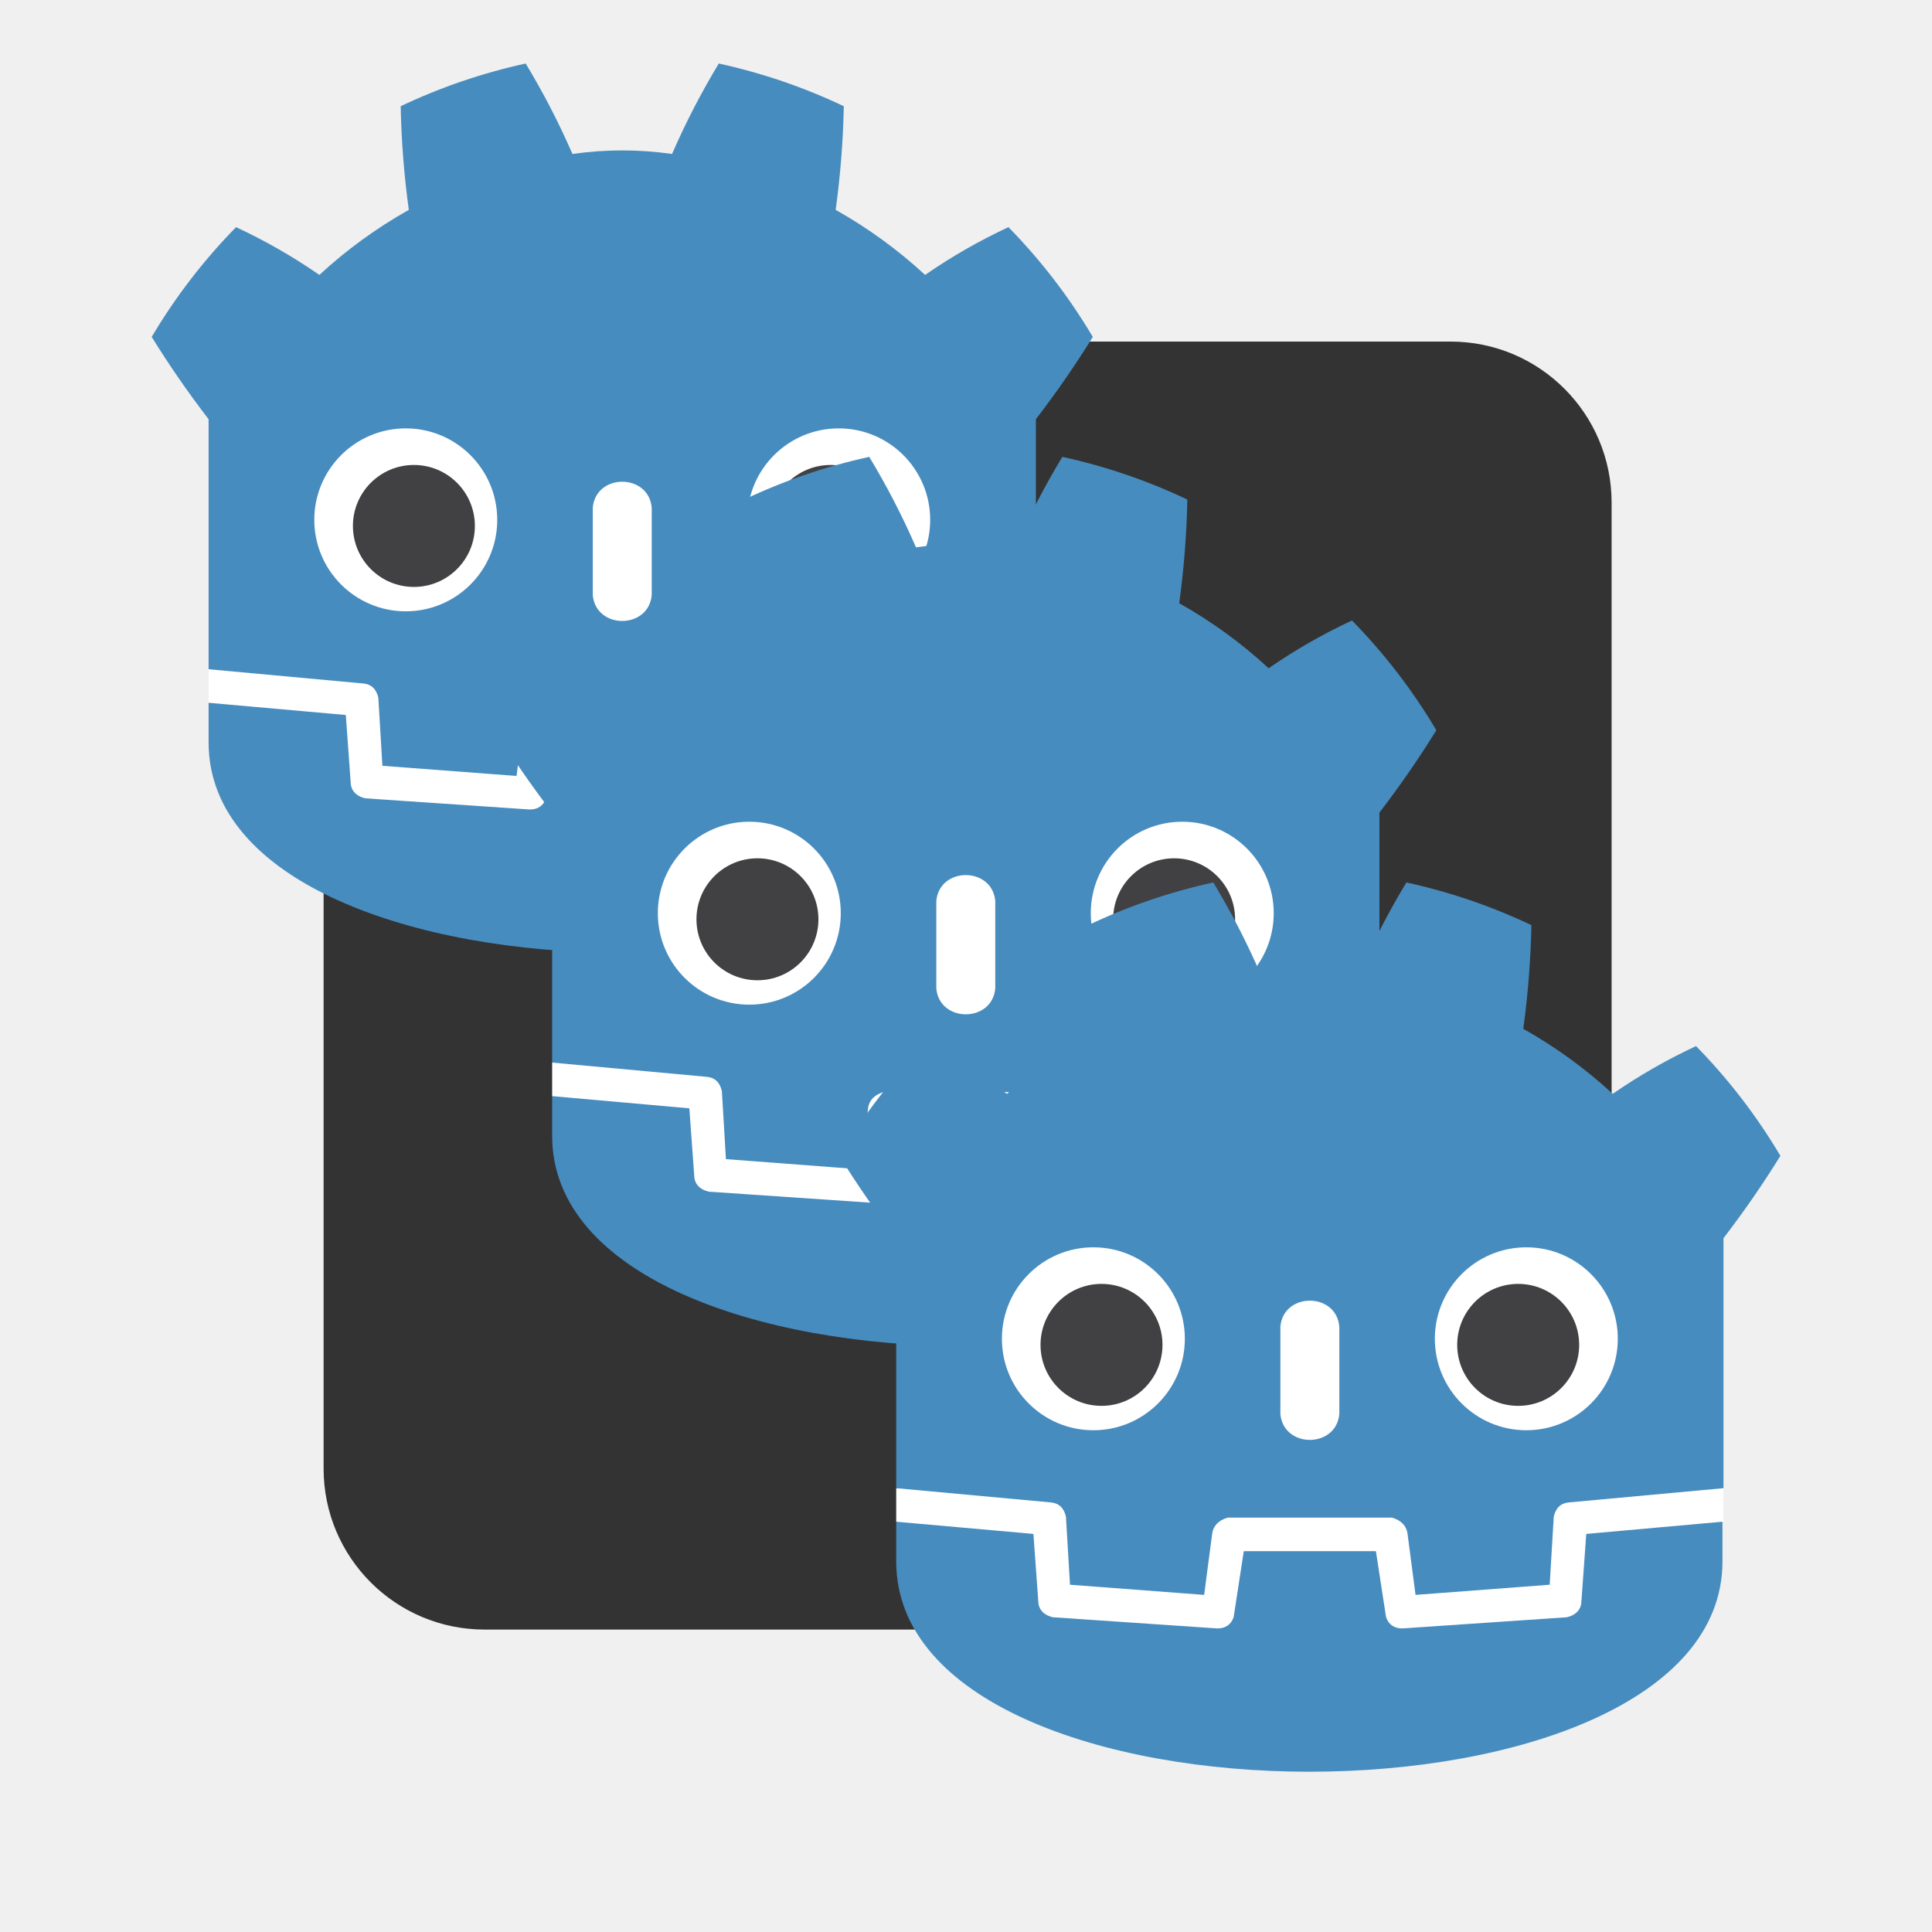
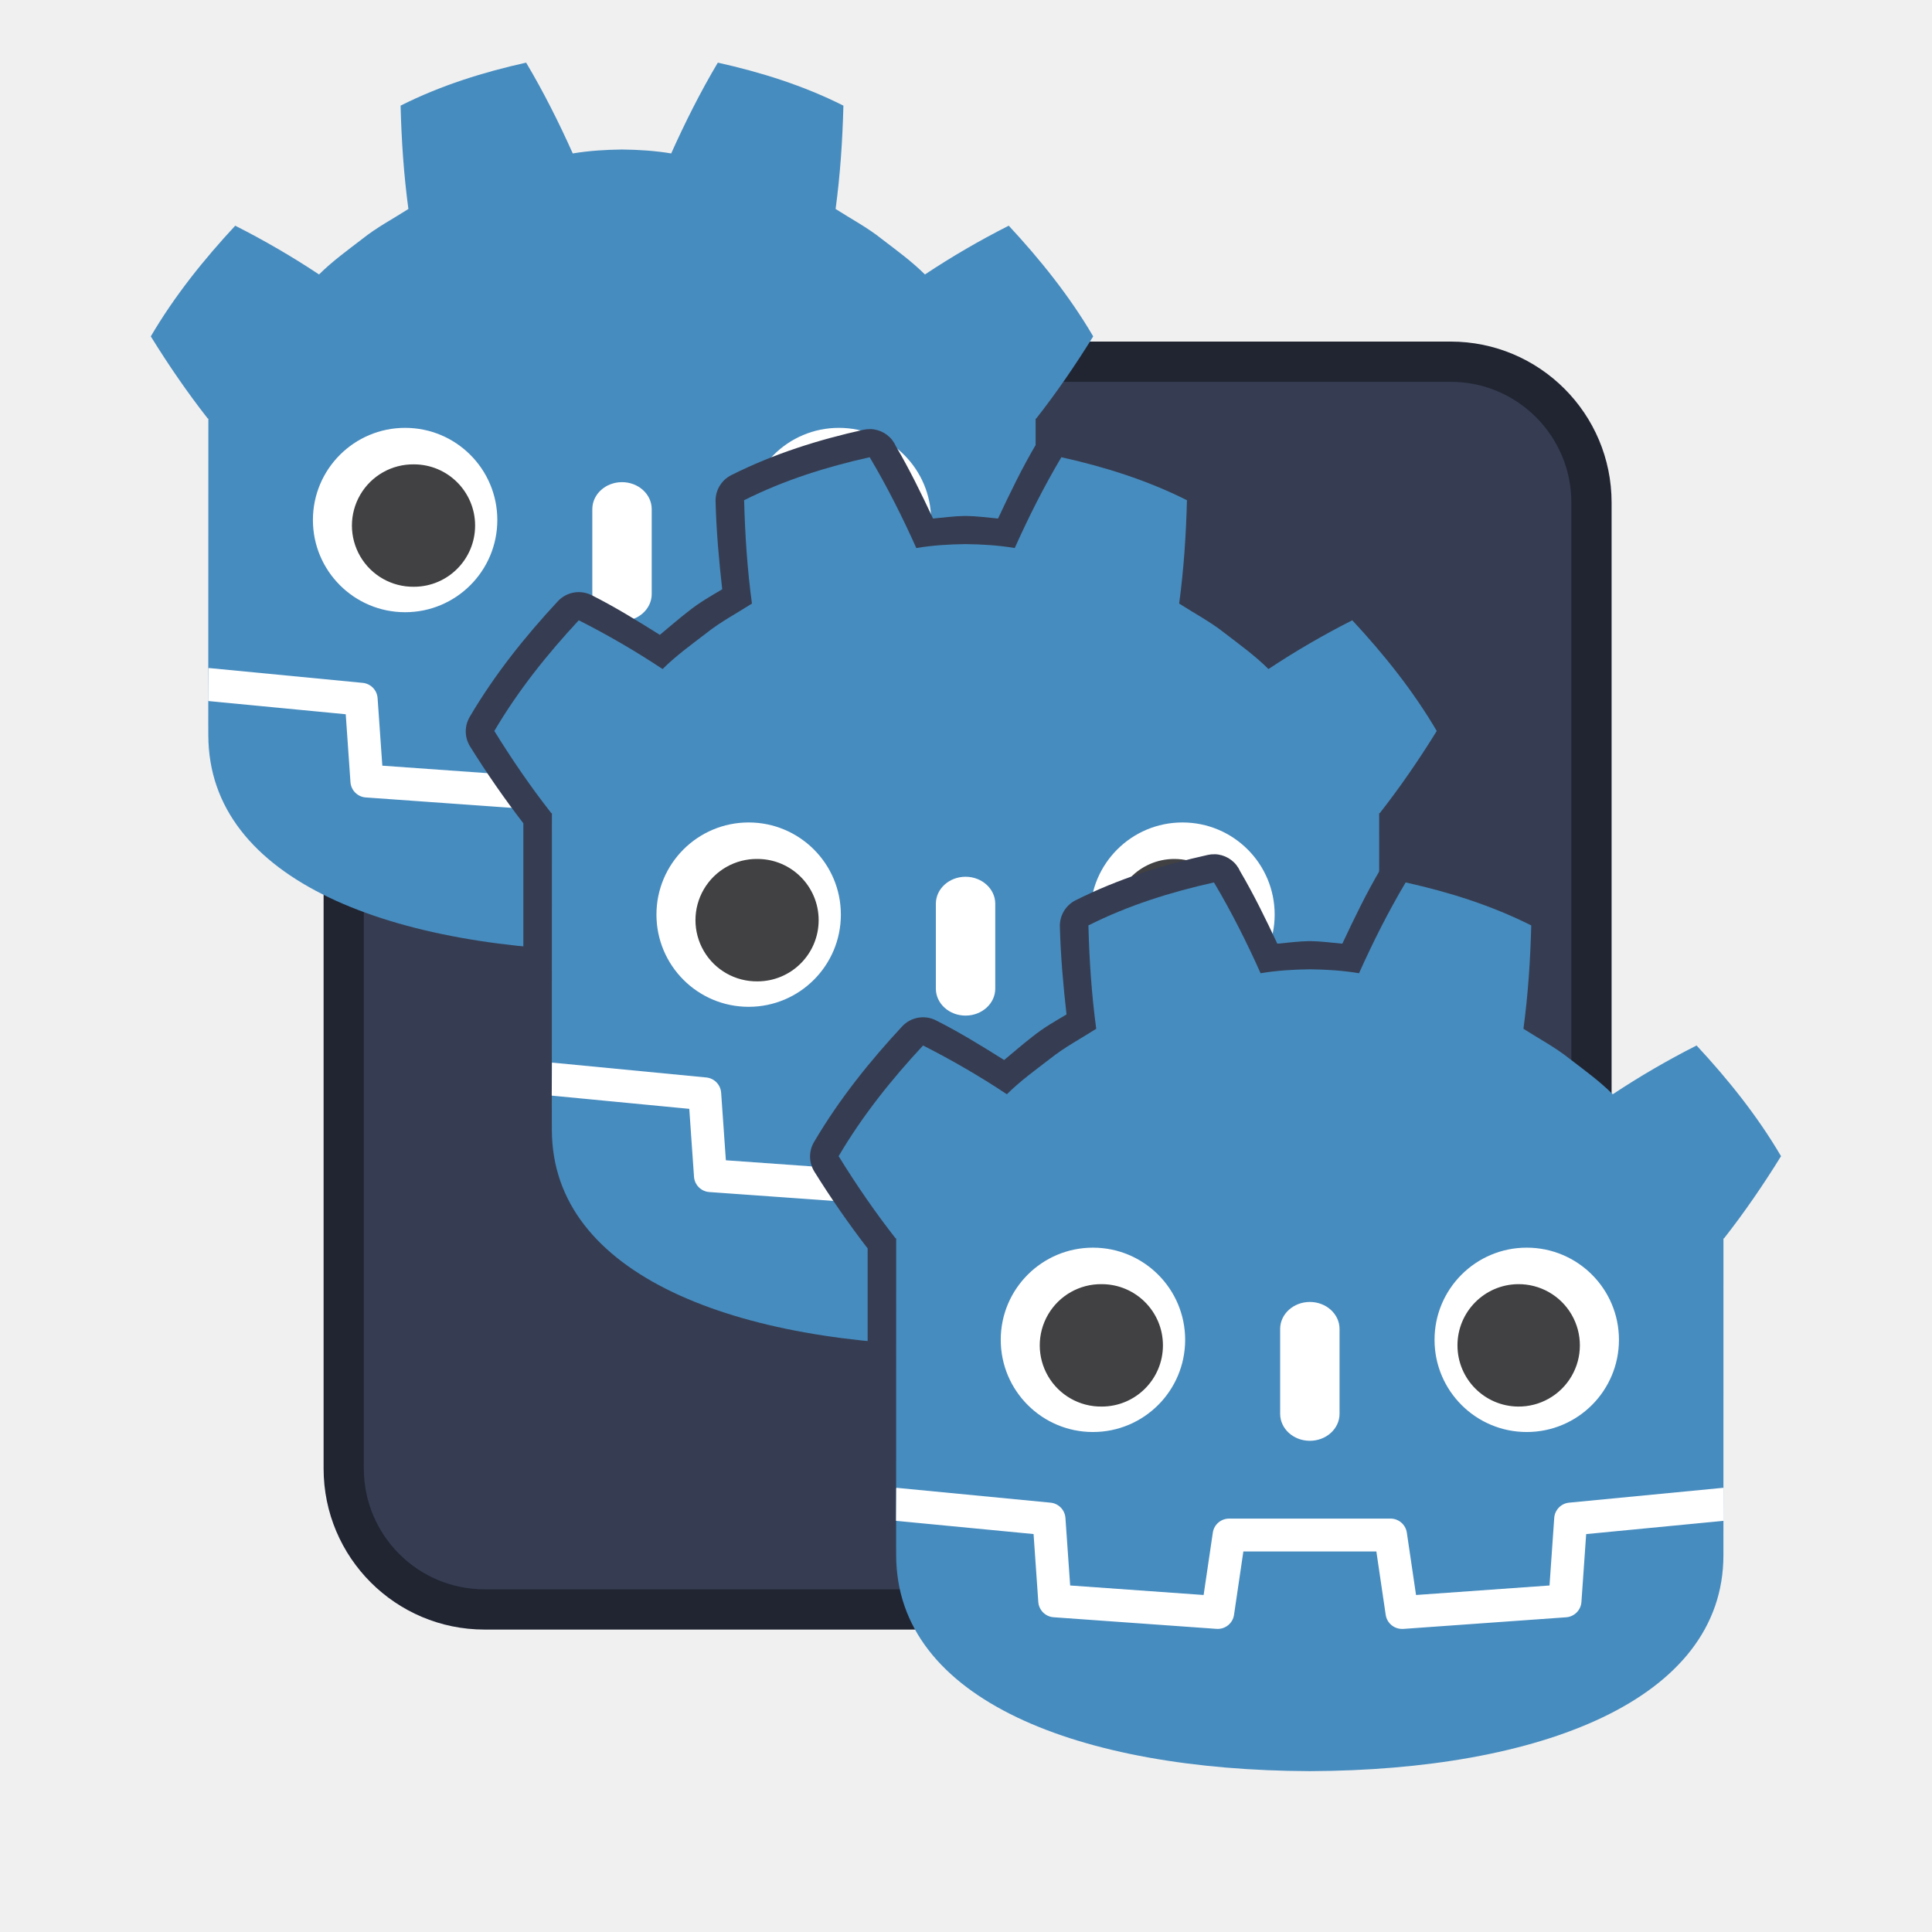
- <svg xmlns="http://www.w3.org/2000/svg" xmlns:ns1="https://boxy-svg.com" height="256px" width="256px" viewBox="-7 0 192 192">
-   <rect width="124" height="124" rx="14" stroke-width="4" style="fill: rgb(51, 51, 51); stroke: rgb(51, 51, 51);" x="27.159" y="35.945" />
-   <g transform="matrix(1, 0, 0, 1, 154.0148, 84.84537)" ns1:origin="0.694758 0.499979">
-     <g transform="matrix(0.101, 0, 0, 0.101, -150.889, -86.30965)">
-       <g fill="#fff">
-         <path d="M105 673v33q407 354 814 0v-33z" />
-         <path fill="#478cbf" d="m105 673 152 14q12 1 15 14l4 67 132 10 8-61q2-11 15-15h162q13 4 15 15l8 61 132-10 4-67q3-13 15-14l152-14V427q30-39 56-81-35-59-83-108-43 20-82 47-40-37-88-64 7-51 8-102-59-28-123-42-26 43-46 89-49-7-98 0-20-46-46-89-64 14-123 42 1 51 8 102-48 27-88 64-39-27-82-47-48 49-83 108 26 42 56 81zm0 33v39c0 276 813 276 813 0v-39l-134 12-5 69q-2 10-14 13l-162 11q-12 0-16-11l-10-65H447l-10 65q-4 11-16 11l-162-11q-12-3-14-13l-5-69z" />
-         <path d="M483 600c3 34 55 34 58 0v-86c-3-34-55-34-58 0z" />
-         <circle cx="725" cy="526" r="90" />
-         <circle cx="299" cy="526" r="90" />
-       </g>
-       <g fill="#414042">
-         <circle cx="307" cy="532" r="60" />
-         <circle cx="717" cy="532" r="60" />
-       </g>
-     </g>
-     <g transform="matrix(0.101, 0, 0, 0.101, -116.7483, -47.21946)">
-       <g fill="#fff">
-         <path d="M105 673v33q407 354 814 0v-33z" />
-         <path fill="#478cbf" d="m105 673 152 14q12 1 15 14l4 67 132 10 8-61q2-11 15-15h162q13 4 15 15l8 61 132-10 4-67q3-13 15-14l152-14V427q30-39 56-81-35-59-83-108-43 20-82 47-40-37-88-64 7-51 8-102-59-28-123-42-26 43-46 89-49-7-98 0-20-46-46-89-64 14-123 42 1 51 8 102-48 27-88 64-39-27-82-47-48 49-83 108 26 42 56 81zm0 33v39c0 276 813 276 813 0v-39l-134 12-5 69q-2 10-14 13l-162 11q-12 0-16-11l-10-65H447l-10 65q-4 11-16 11l-162-11q-12-3-14-13l-5-69z" />
-         <path d="M483 600c3 34 55 34 58 0v-86c-3-34-55-34-58 0z" />
-         <circle cx="725" cy="526" r="90" />
-         <circle cx="299" cy="526" r="90" />
-       </g>
-       <g fill="#414042">
-         <circle cx="307" cy="532" r="60" />
-         <circle cx="717" cy="532" r="60" />
-       </g>
-     </g>
-     <g transform="matrix(0.101, 0, 0, 0.101, -82.55569, -4.92497)">
-       <g fill="#fff">
-         <path d="M105 673v33q407 354 814 0v-33z" />
-         <path fill="#478cbf" d="m105 673 152 14q12 1 15 14l4 67 132 10 8-61q2-11 15-15h162q13 4 15 15l8 61 132-10 4-67q3-13 15-14l152-14V427q30-39 56-81-35-59-83-108-43 20-82 47-40-37-88-64 7-51 8-102-59-28-123-42-26 43-46 89-49-7-98 0-20-46-46-89-64 14-123 42 1 51 8 102-48 27-88 64-39-27-82-47-48 49-83 108 26 42 56 81zm0 33v39c0 276 813 276 813 0v-39l-134 12-5 69q-2 10-14 13l-162 11q-12 0-16-11l-10-65H447l-10 65q-4 11-16 11l-162-11q-12-3-14-13l-5-69z" />
-         <path d="M483 600c3 34 55 34 58 0v-86c-3-34-55-34-58 0z" />
-         <circle cx="725" cy="526" r="90" />
-         <circle cx="299" cy="526" r="90" />
-       </g>
-       <g fill="#414042">
-         <circle cx="307" cy="532" r="60" />
-         <circle cx="717" cy="532" r="60" />
-       </g>
-     </g>
+ <svg xmlns="http://www.w3.org/2000/svg" xmlns:xlink="http://www.w3.org/1999/xlink" xml:space="preserve" width="256" height="256" viewBox="-7 0 192 192">
+   <rect width="124" height="124" x="27.159" y="35.945" fill="#363d52" stroke="#212532" stroke-linejoin="bevel" stroke-width="4" rx="14" />
+   <g id="a">
+     <path fill="#478cbf" d="M13.708 73.082c0 14.441 18.319 21.381 41.078 21.461h.056c22.76-.08 41.073-7.02 41.073-21.46l.004-31.484h.056c2.014-2.57 3.878-5.28 5.666-8.17-2.374-4.042-5.283-7.653-8.392-11a82 82 0 0 0-8.33 4.846c-1.324-1.315-2.815-2.392-4.28-3.517-1.438-1.155-3.06-2.003-4.597-2.99.458-3.41.684-6.767.775-10.27-3.968-1.998-8.2-3.322-12.48-4.273-1.71 2.872-3.273 5.983-4.634 9.023-1.614-.27-3.235-.37-4.859-.389h-.062c-1.627.02-3.247.12-4.862.39-1.36-3.041-2.922-6.152-4.634-9.024h.002c-4.278.951-8.51 2.275-12.478 4.272.09 3.504.317 6.861.776 10.271-1.541.987-3.16 1.835-4.6 2.99-1.462 1.125-2.956 2.202-4.28 3.517a82 82 0 0 0-8.33-4.845c-3.109 3.346-6.016 6.958-8.39 10.999 1.786 2.89 3.651 5.6 5.665 8.17h.056c-.025 54.358 0 24.693 0 31.485z" />
+     <path fill="#fff" d="M33.259 42.52c-5.059 0-9.162 4.098-9.162 9.158a9.163 9.163 0 1 0 18.326 0c0-5.06-4.103-9.158-9.164-9.158m43.112 0c-5.063 0-9.164 4.098-9.164 9.158a9.163 9.163 0 1 0 18.326 0c0-5.06-4.104-9.158-9.163-9.158m-21.556 5.396c-1.63 0-2.95 1.203-2.95 2.682v8.436c0 1.48 1.32 2.68 2.95 2.68s2.952-1.2 2.952-2.68v-8.436c0-1.479-1.323-2.682-2.952-2.682m-41.076 18.47a.1.1 0 0 1-.025.038l-.002.001h-.002l-.02 3.242 13.67 1.314.47 6.749a1.64 1.64 0 0 0 1.518 1.519l16.197 1.155a1.636 1.636 0 0 0 1.736-1.394l.928-6.299h13.217l.929 6.299a1.64 1.64 0 0 0 1.619 1.399h.117l16.198-1.156a1.64 1.64 0 0 0 1.516-1.519l.472-6.749 13.66-1.318-.02-3.242-.007-.04c-.044.002-.086.011-.13.011l-15.202 1.466a1.64 1.64 0 0 0-1.475 1.517l-.468 6.713-13.266.946-.914-6.196a1.64 1.64 0 0 0-1.62-1.397H46.793c-.813 0-1.502.594-1.62 1.397l-.914 6.196-13.264-.946-.47-6.713a1.64 1.64 0 0 0-1.476-1.516l-15.206-1.467a.5.5 0 0 0-.105-.01" />
+     <path fill="#414042" d="M34.134 46.148a6.082 6.082 0 1 0 0 12.163 6.081 6.081 0 1 0 0-12.163m41.356 0a6.082 6.082 0 0 0 0 12.163 6.082 6.082 0 1 0 0-12.163" />
  </g>
+   <path id="b" fill="#363d52" stroke-width="1" d="M40.764 1026.7a2.6 2.6 0 0 0-.666.064c-4.332.963-8.688 2.318-12.83 4.402a2.77 2.77 0 0 0-1.525 2.55c.074 2.886.326 5.694.644 8.529-1.077.645-2.154 1.232-3.342 2.185-.845.65-1.788 1.473-2.71 2.236-2.15-1.349-4.32-2.692-6.62-3.85a2.77 2.77 0 0 0-3.279.59c-3.126 3.365-6.098 7.047-8.553 11.224a2.77 2.77 0 0 0 .034 2.863 91 91 0 0 0 5.172 7.459v29.805l65.644-63.592c-4.143-2.085-8.499-3.44-12.832-4.402a2.77 2.77 0 0 0-2.985 1.289c-1.4 2.353-2.602 4.855-3.764 7.326-1.035-.094-2.085-.238-3.088-.25h-.126c-1.005.012-2.057.155-3.092.25-1.115-2.373-2.277-4.765-3.615-7.035a3 3 0 0 0-.15-.293 2.77 2.77 0 0 0-2.317-1.354z" transform="translate(37.749 -1008.8)scale(1.0241)" />
+   <use xlink:href="#a" transform="translate(34.141 39.215)" />
+   <use xlink:href="#b" transform="translate(34.216 42.252)" />
+   <use xlink:href="#a" transform="translate(68.356 81.471)" />
</svg>
